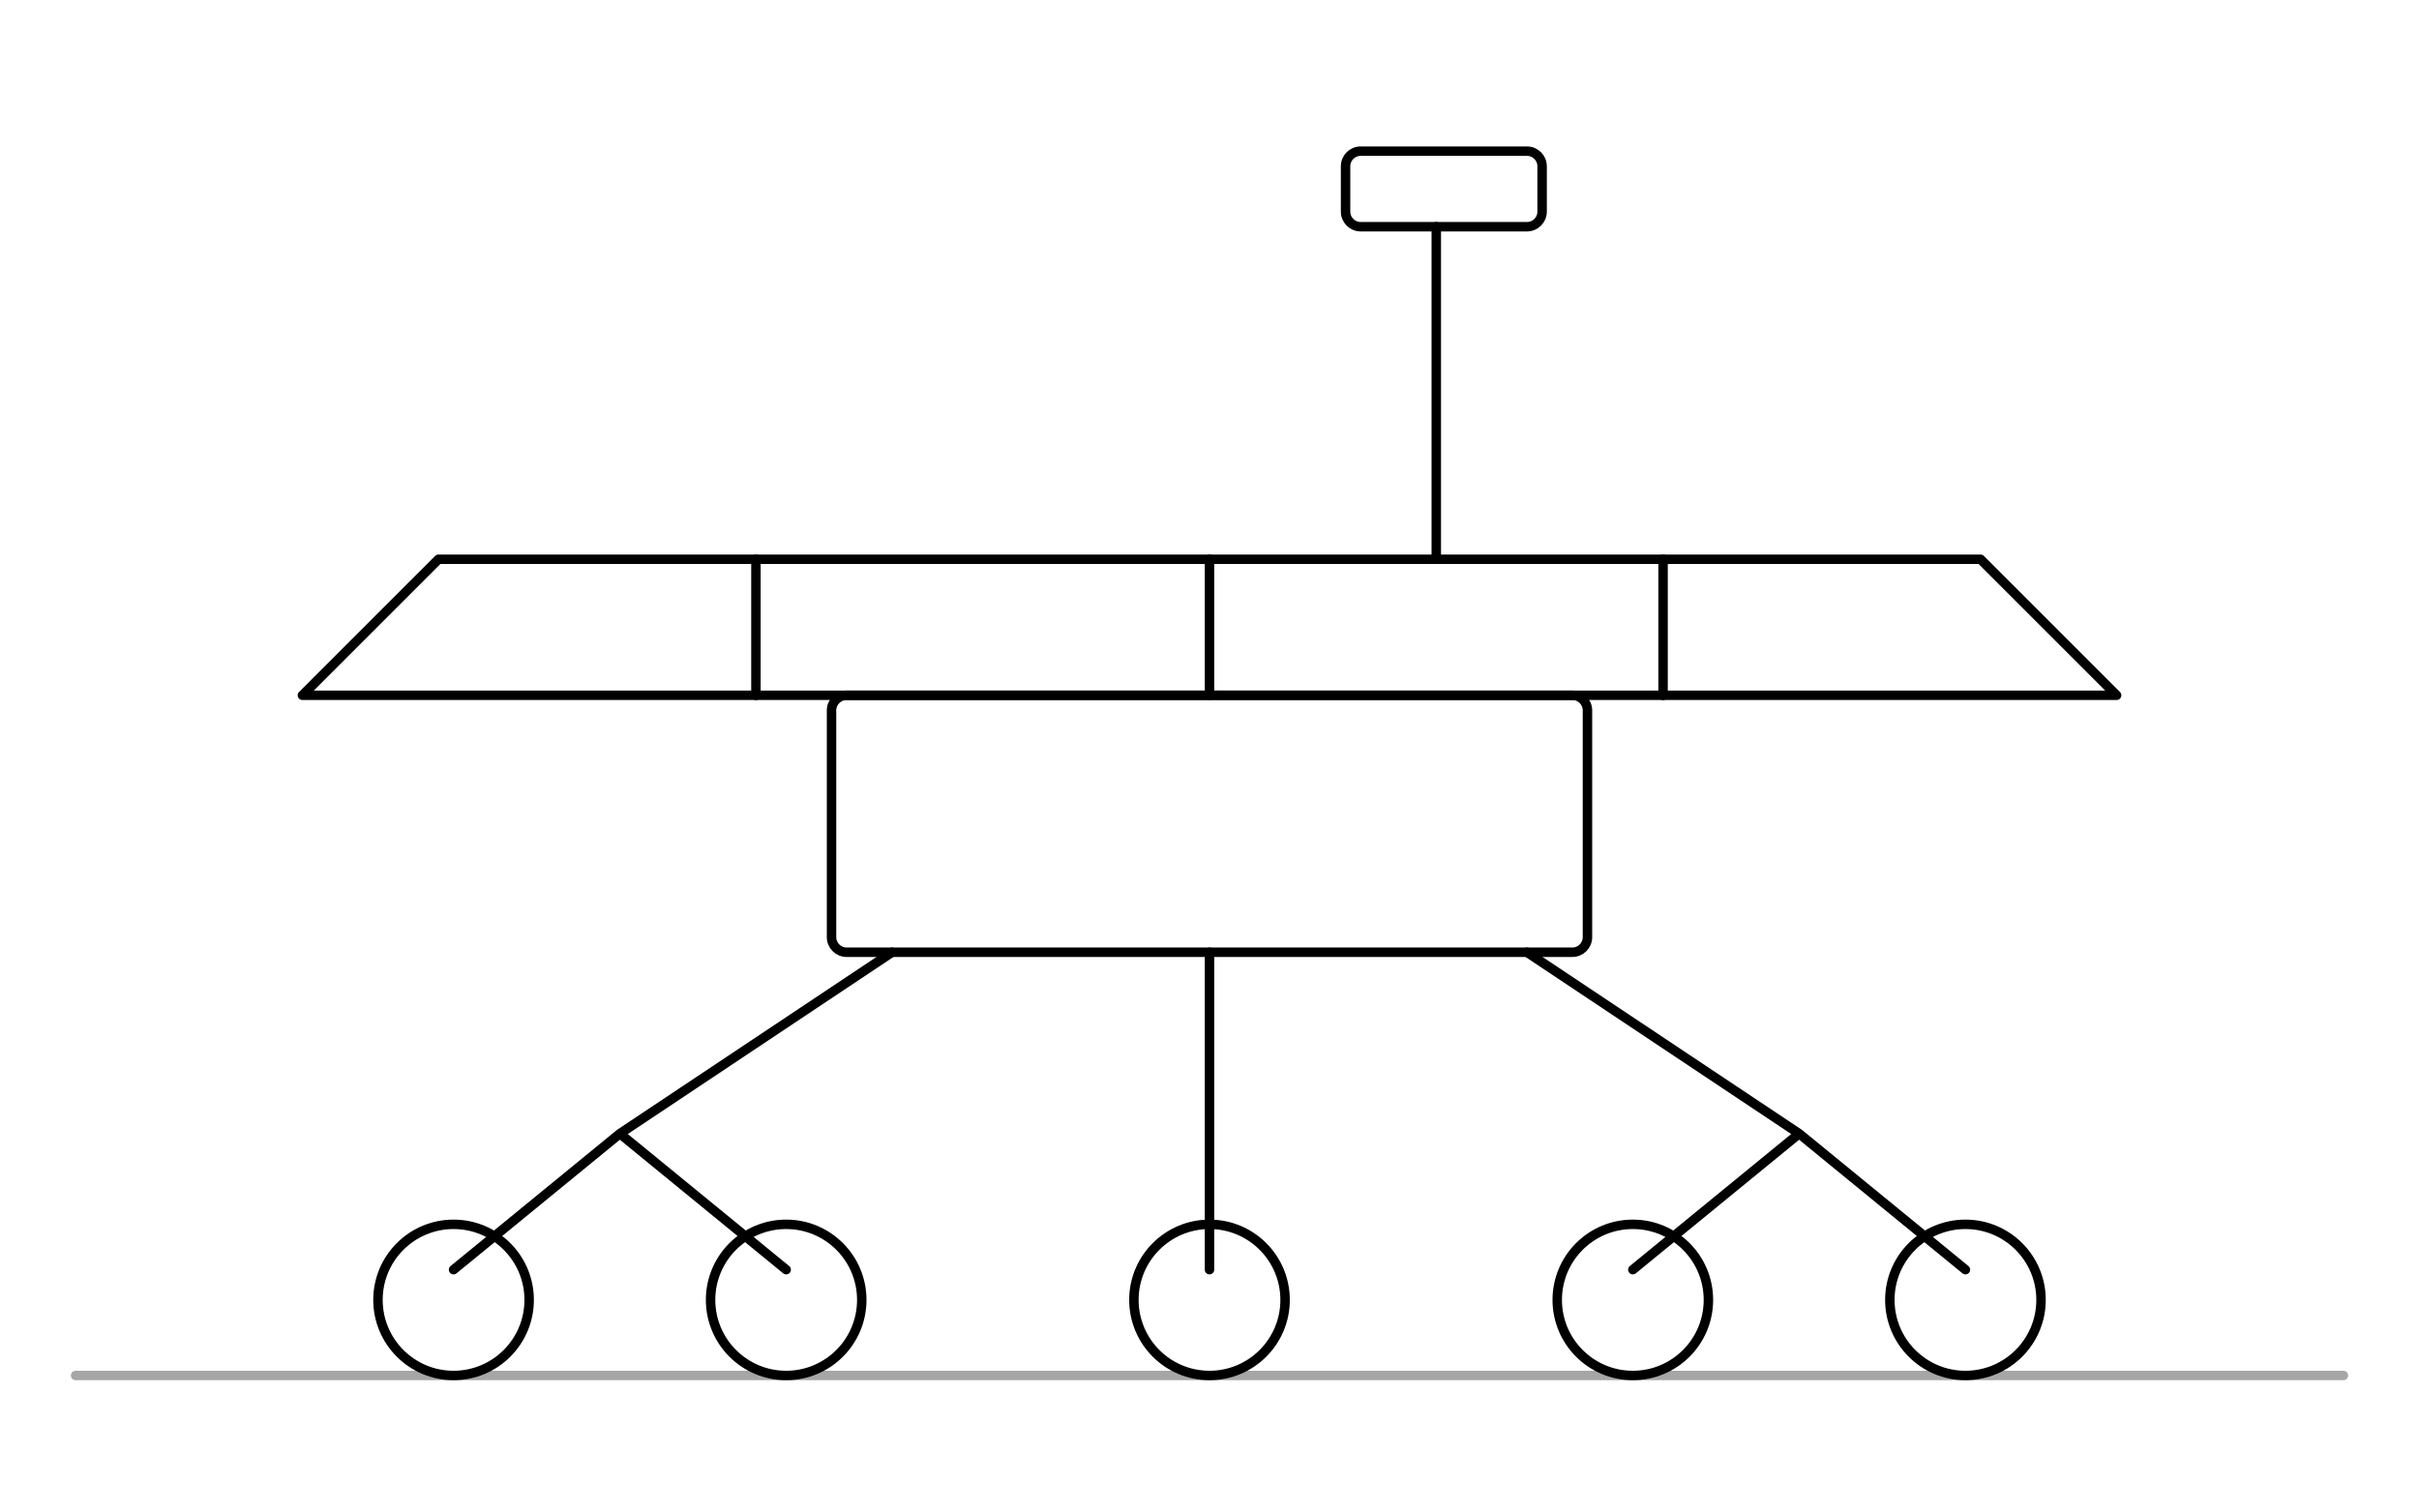
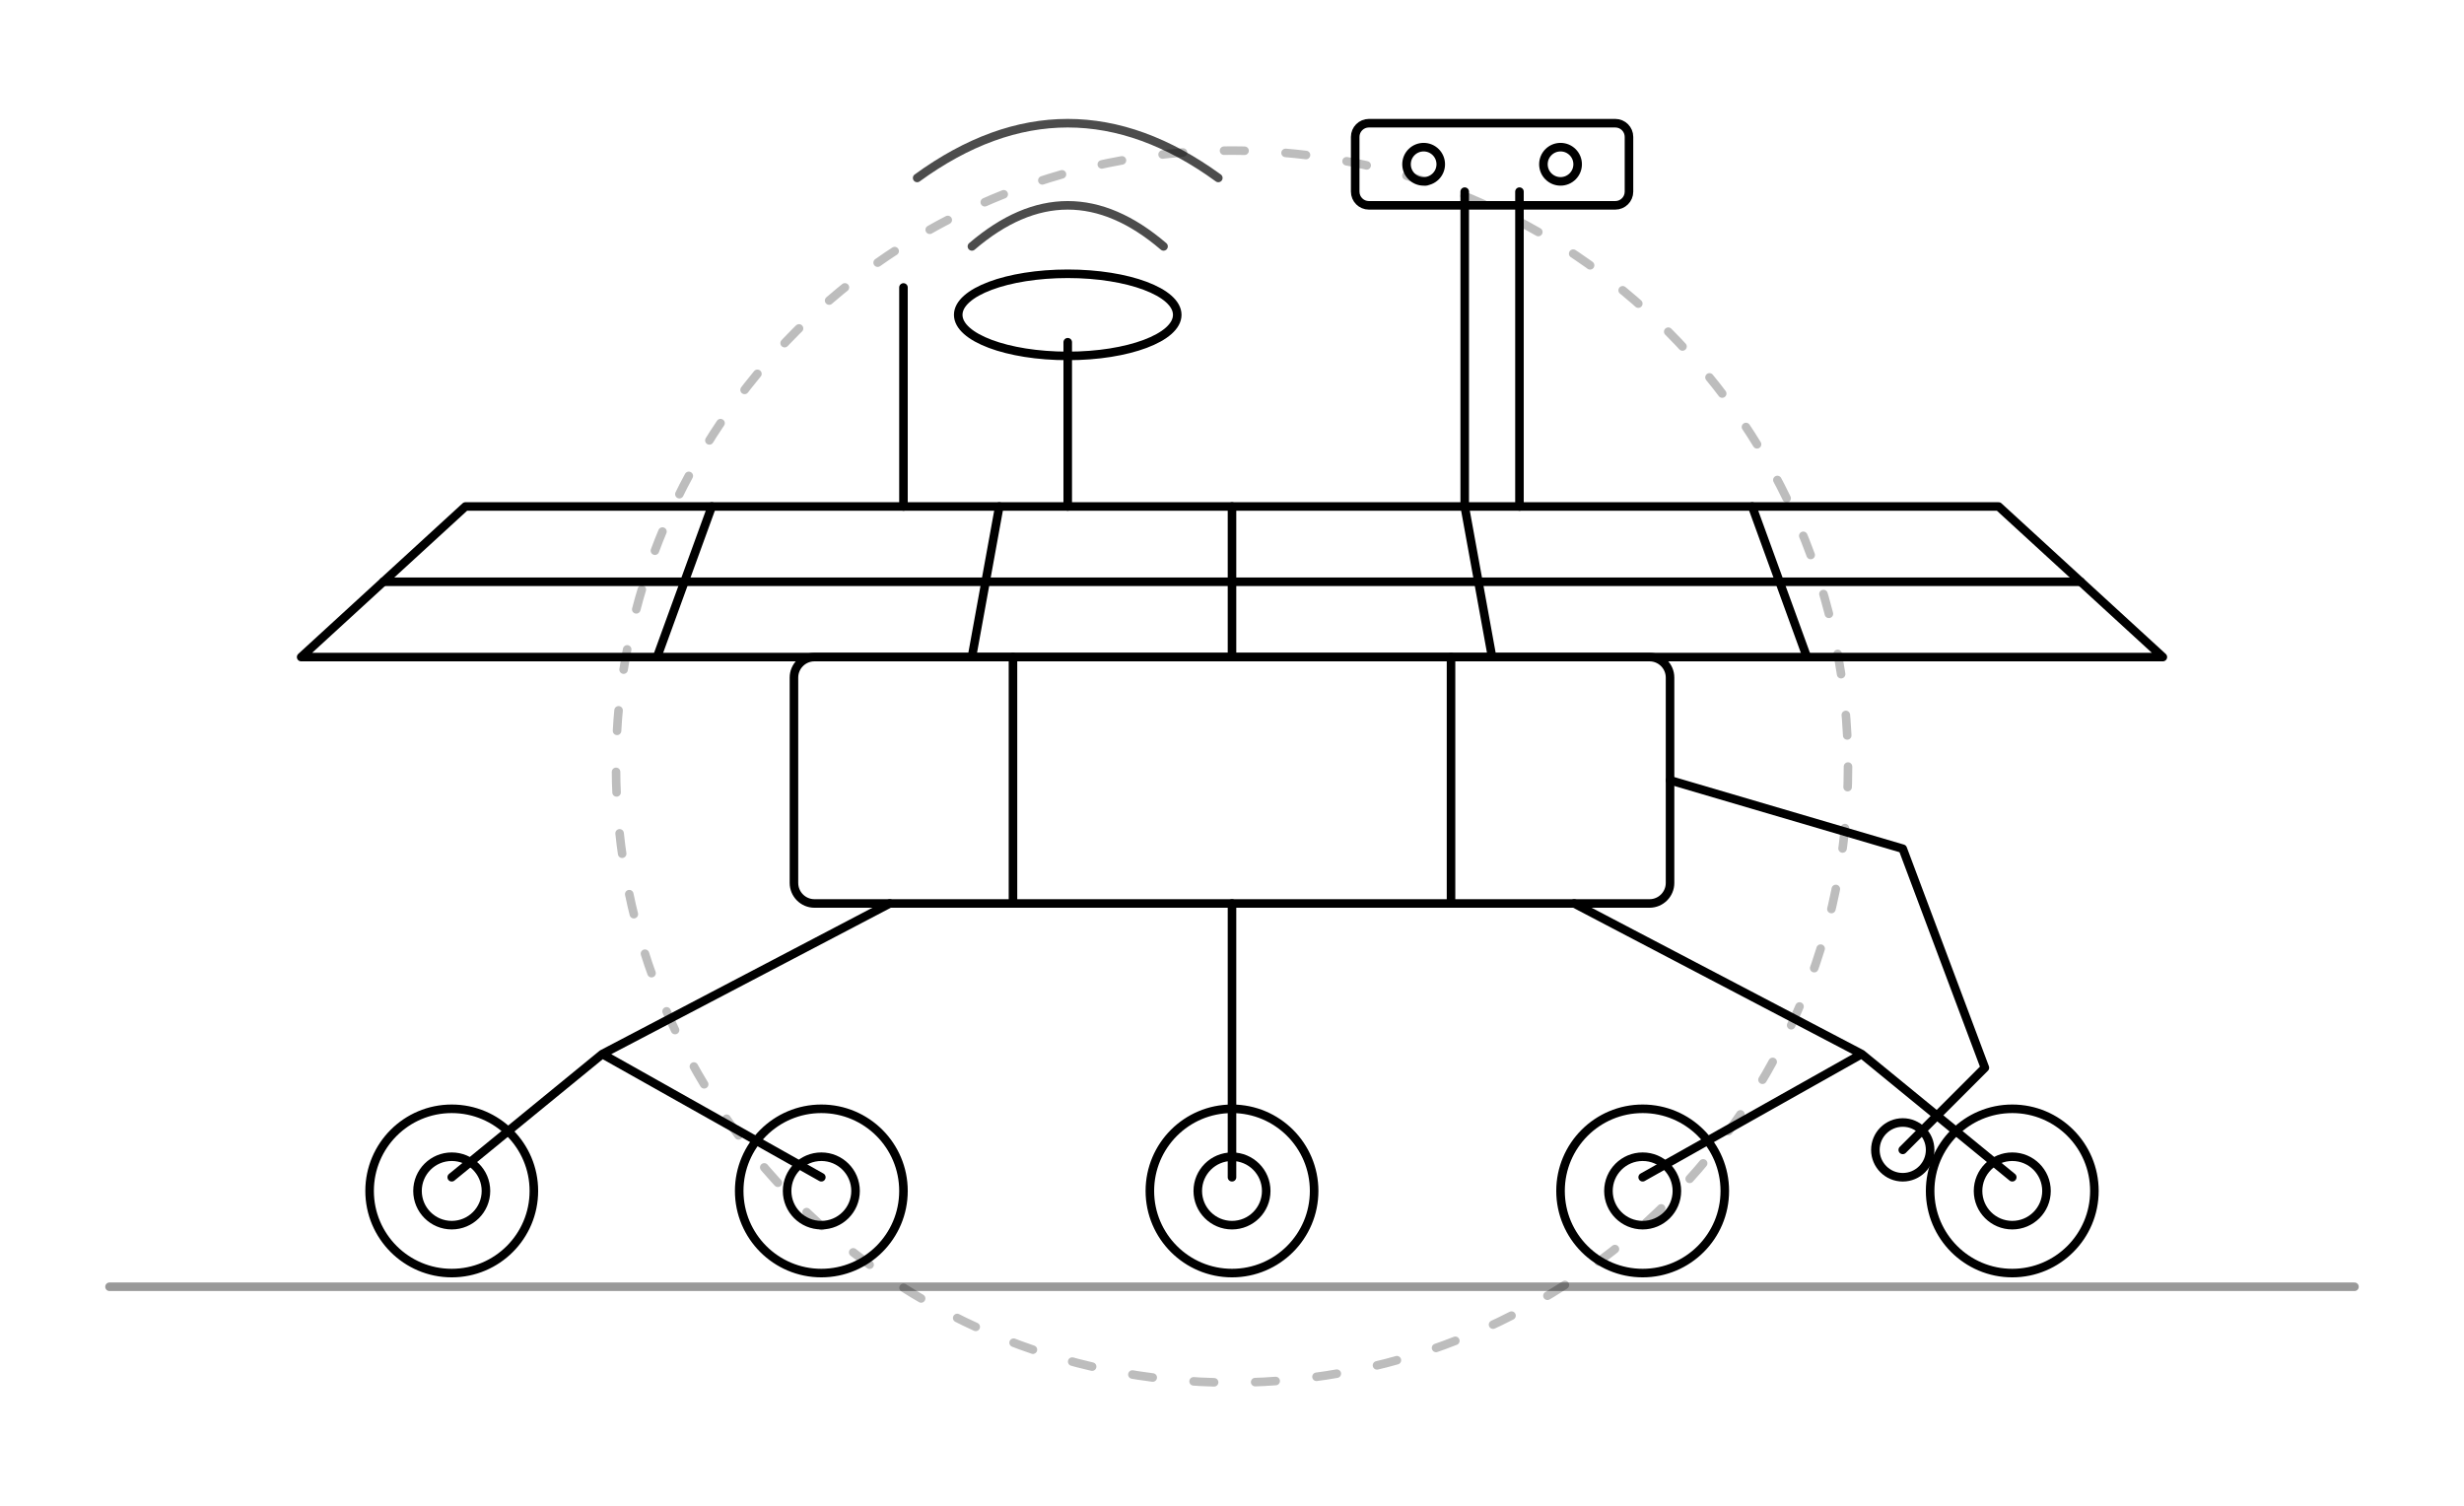
- <svg xmlns="http://www.w3.org/2000/svg" viewBox="0 0 320 200" fill="none" stroke="currentColor" stroke-width="1.25" stroke-linecap="round" stroke-linejoin="round" role="img" aria-labelledby="t-mer">
-   <path d="M40 92 L280 92 L262 74 L58 74 Z" />
-   <path d="M100 74 L100 92 M160 74 L160 92 M220 74 L220 92" />
-   <rect x="110" y="92" width="100" height="34" rx="2" />
-   <path d="M190 74 L190 30" />
-   <rect x="178" y="20" width="26" height="10" rx="2" />
-   <path d="M118 126 L82 150 L60 168 M82 150 L104 168 M202 126 L238 150 L260 168 M238 150 L216 168 M160 126 L160 168" />
-   <circle cx="60" cy="172" r="10" />
-   <circle cx="104" cy="172" r="10" />
-   <circle cx="160" cy="172" r="10" />
-   <circle cx="216" cy="172" r="10" />
-   <circle cx="260" cy="172" r="10" />
-   <path d="M10 182 L310 182" opacity="0.35" />
+ <svg xmlns="http://www.w3.org/2000/svg" viewBox="0 0 360 220" fill="none" stroke="currentColor" stroke-width="1.25" stroke-linecap="round" stroke-linejoin="round" role="img" aria-labelledby="t-mer">
+   <g class="svg-orbit" opacity="0.26">
+     <circle class="svg-dashed" cx="180" cy="112" r="90" stroke-dasharray="3 6" />
+   </g>
+   <g class="svg-signal" opacity="0.7">
+     <path d="M142 36 Q156 24 170 36" />
+     <path d="M134 26 Q156 10 178 26" />
+   </g>
+   <g class="svg-craft">
+     <path d="M44 96 L316 96 L292 74 L68 74 Z" />
+     <path d="M104 74 L96 96 M146 74 L142 96 M180 74 L180 96 M214 74 L218 96 M256 74 L264 96" />
+     <path d="M56 85 L304 85" />
+     <rect x="116" y="96" width="128" height="36" rx="3" />
+     <path d="M148 96 L148 132 M212 96 L212 132" />
+     <path d="M214 74 L214 28 M222 74 L222 28" />
+     <rect x="198" y="18" width="40" height="12" rx="2" />
+     <circle cx="208" cy="24" r="2.5" />
+     <circle cx="228" cy="24" r="2.5" />
+     <path d="M156 74 L156 50" />
+     <ellipse cx="156" cy="46" rx="16" ry="6" />
+     <path d="M132 74 L132 42" />
+     <path d="M244 114 L278 124 L290 156 L278 168" />
+     <circle cx="278" cy="168" r="4" />
+     <path d="M130 132 L88 154 L66 172 M88 154 L120 172" />
+     <path d="M230 132 L272 154 L294 172 M272 154 L240 172 M180 132 L180 172" />
+     <circle cx="66" cy="174" r="12" />
+     <circle cx="66" cy="174" r="5" />
+     <circle cx="120" cy="174" r="12" />
+     <circle cx="120" cy="174" r="5" />
+     <circle cx="180" cy="174" r="12" />
+     <circle cx="180" cy="174" r="5" />
+     <circle cx="240" cy="174" r="12" />
+     <circle cx="240" cy="174" r="5" />
+     <circle cx="294" cy="174" r="12" />
+     <circle cx="294" cy="174" r="5" />
+   </g>
+   <path d="M16 188 L344 188" opacity="0.4" />
</svg>
